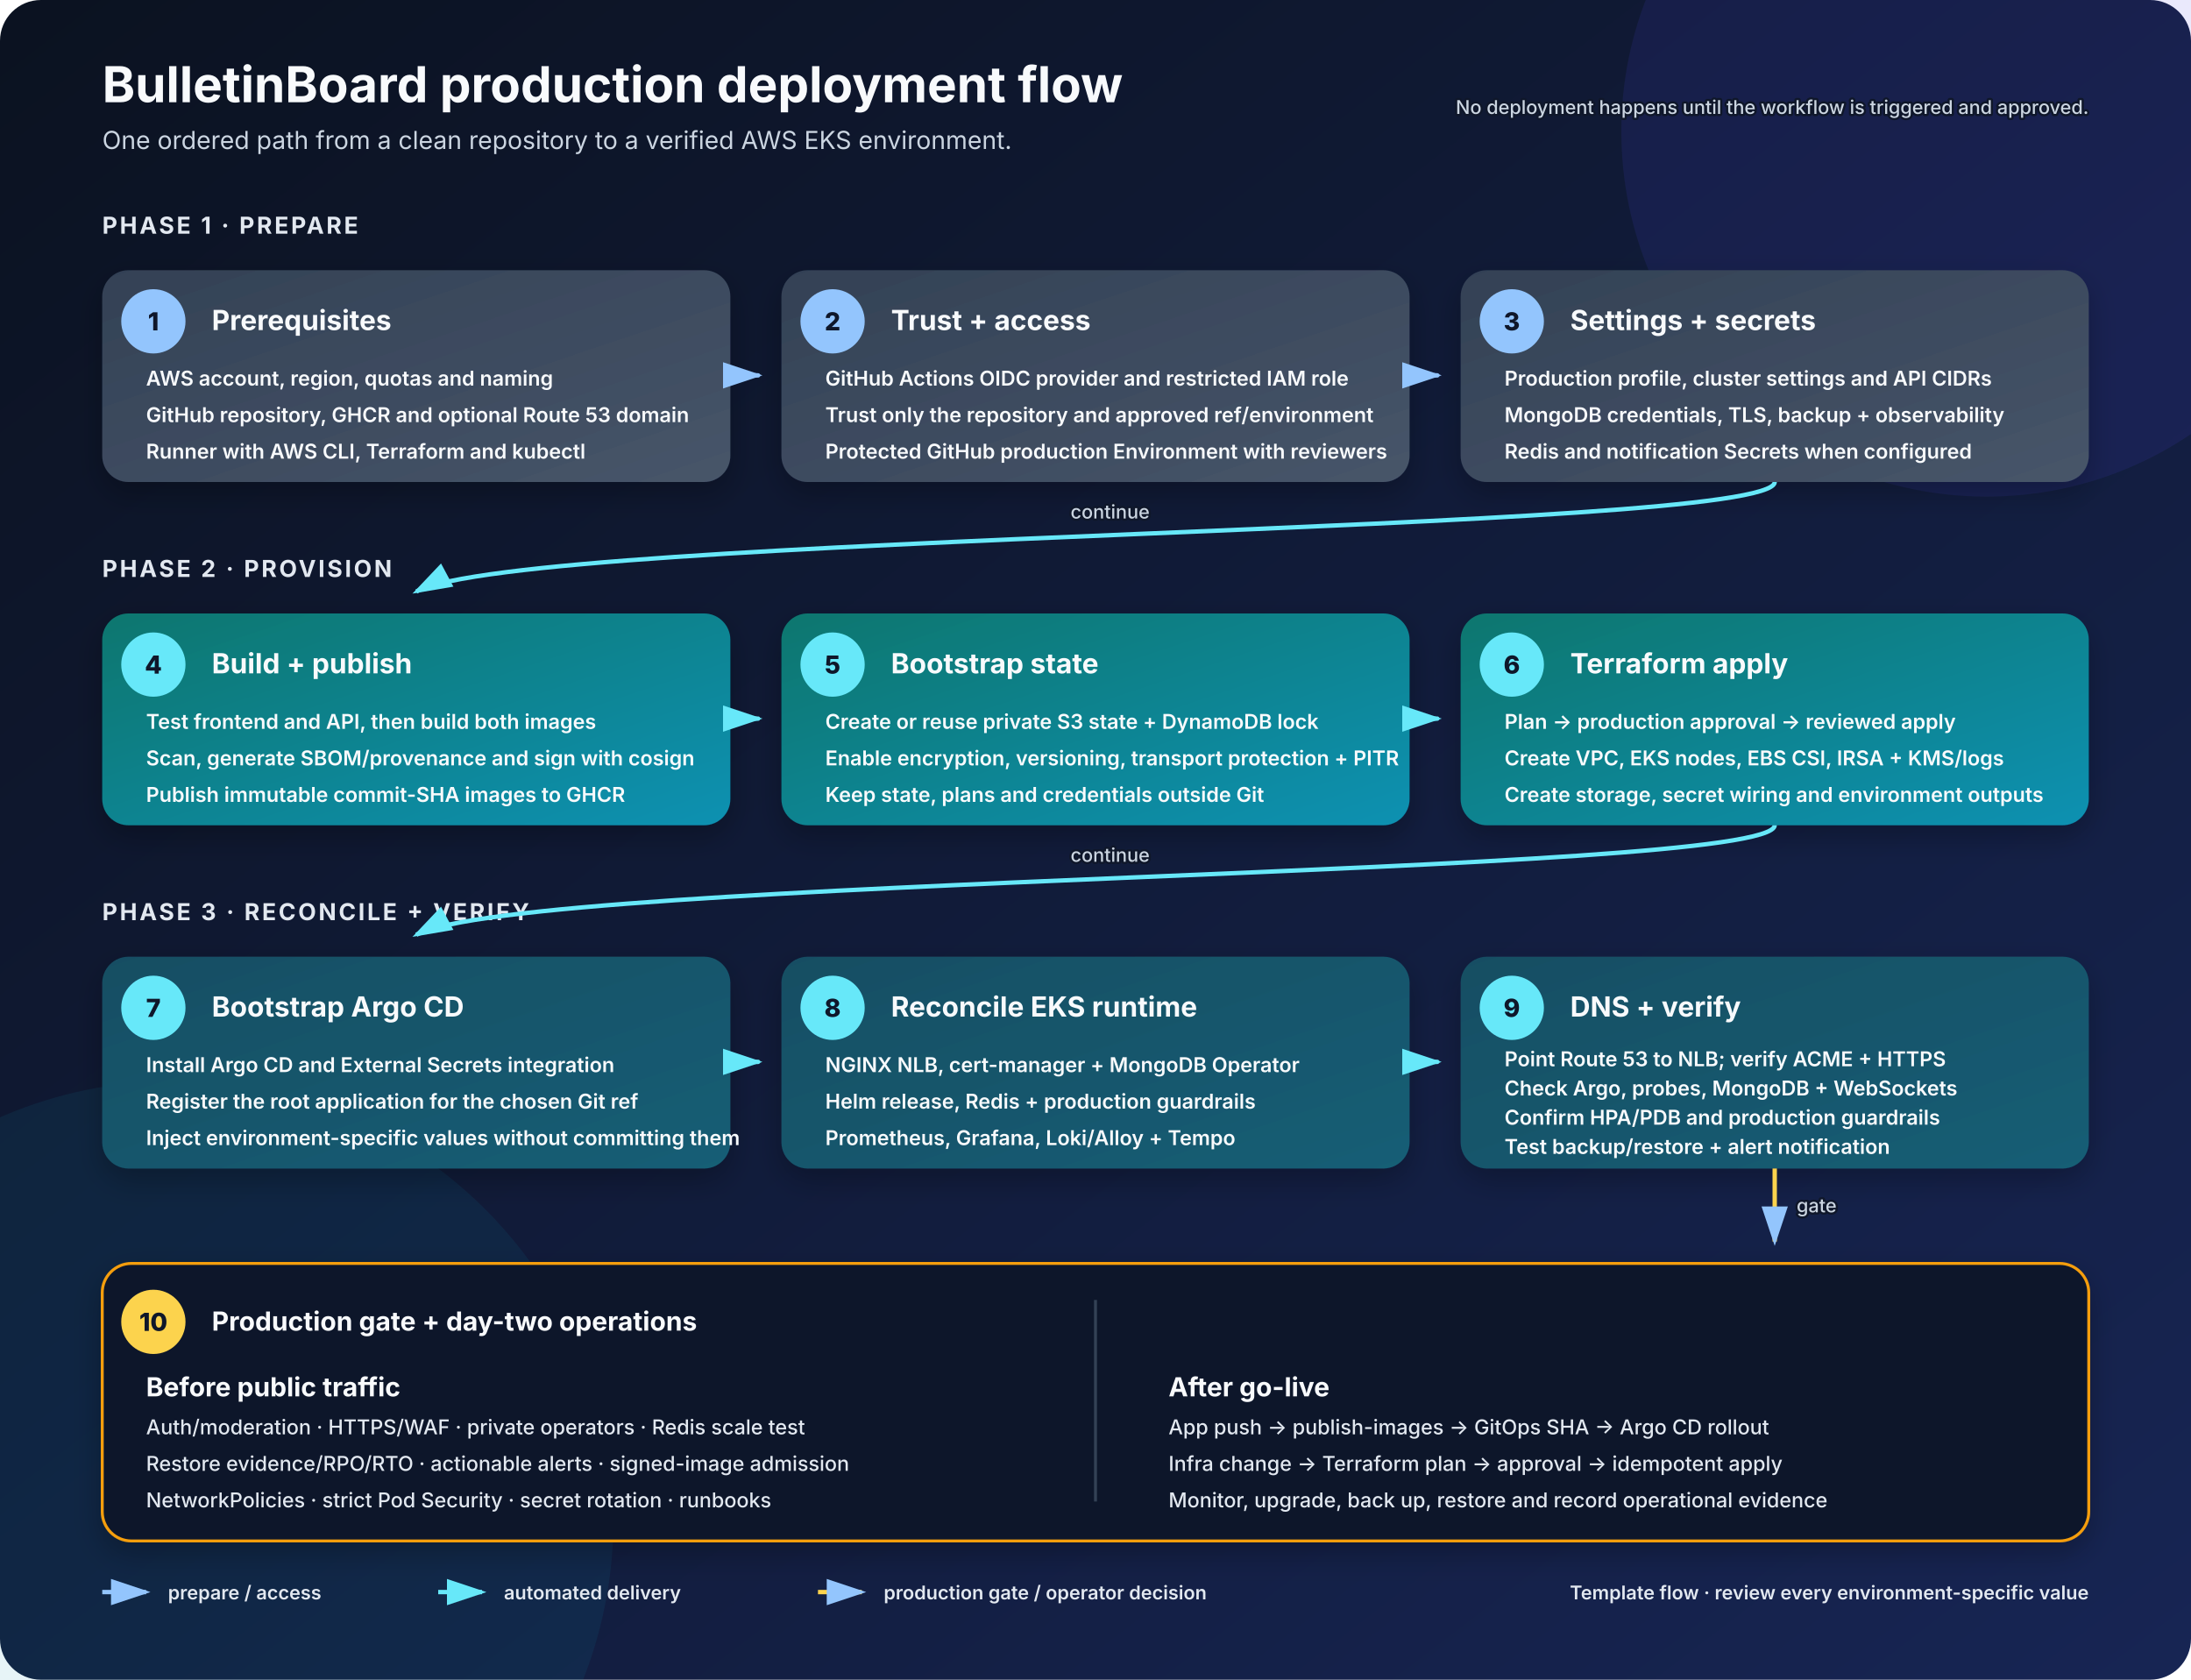
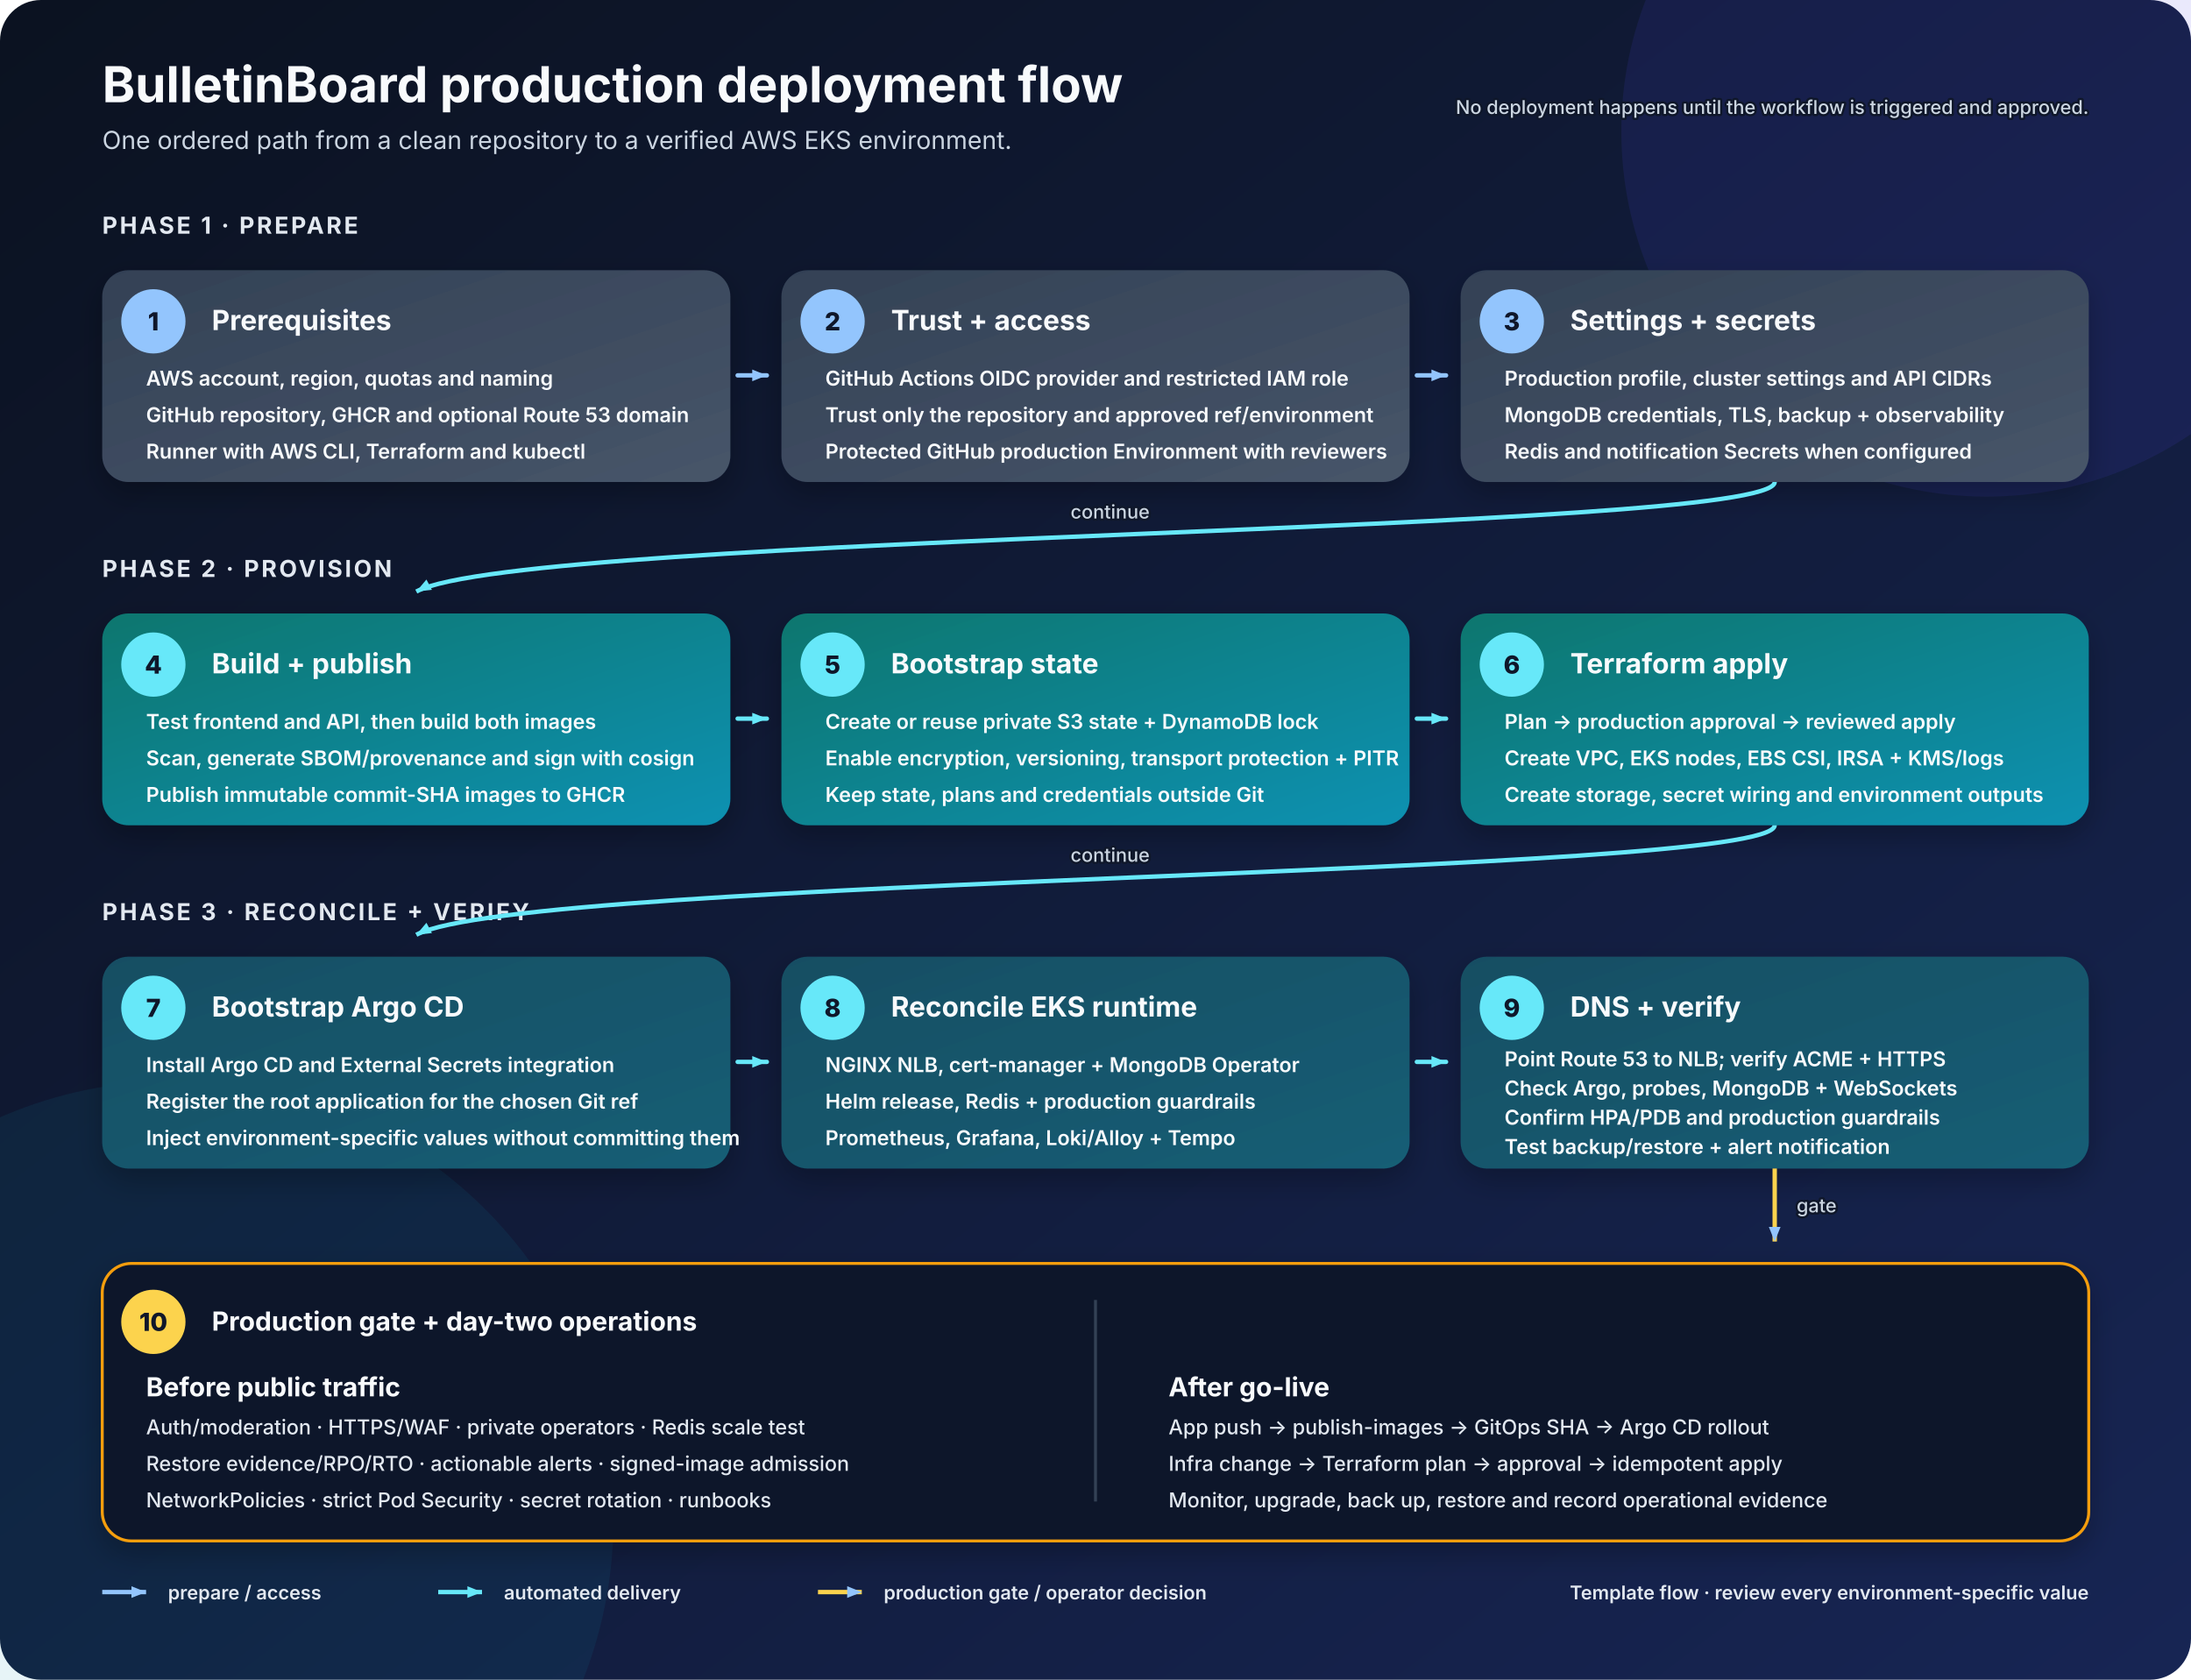
<svg xmlns="http://www.w3.org/2000/svg" width="1500" height="1150" viewBox="0 0 1500 1150" preserveAspectRatio="xMidYMid meet" shape-rendering="geometricPrecision" text-rendering="optimizeLegibility" role="img" aria-labelledby="title desc">
  <defs>
    <linearGradient id="bg" x1="0" y1="0" x2="1" y2="1">
      <stop offset="0" stop-color="#0b1220" />
      <stop offset="1" stop-color="#172554" />
    </linearGradient>
    <linearGradient id="prepare" x1="0" y1="0" x2="1" y2="1">
      <stop offset="0" stop-color="#334155" />
      <stop offset="1" stop-color="#475569" />
    </linearGradient>
    <linearGradient id="delivery" x1="0" y1="0" x2="1" y2="1">
      <stop offset="0" stop-color="#0f766e" />
      <stop offset="1" stop-color="#0891b2" />
    </linearGradient>
    <linearGradient id="runtime" x1="0" y1="0" x2="1" y2="1">
      <stop offset="0" stop-color="#164e63" />
      <stop offset="1" stop-color="#155e75" />
    </linearGradient>
    <linearGradient id="gate" x1="0" y1="0" x2="1" y2="1">
      <stop offset="0" stop-color="#92400e" />
      <stop offset="1" stop-color="#b91c1c" />
    </linearGradient>
    <filter id="shadow" x="-20%" y="-20%" width="140%" height="140%">
      <feDropShadow dx="0" dy="8" stdDeviation="10" flood-color="#000" flood-opacity=".25" />
    </filter>
-     <marker id="arrow" markerWidth="10" markerHeight="10" refX="8" refY="3" orient="auto">
-       <path d="M0,0 L0,6 L9,3 z" fill="#67e8f9" />
+     <marker id="arrow" markerUnits="userSpaceOnUse" markerWidth="10" markerHeight="8" refX="10" refY="4" orient="auto">
+       <path d="M0,0 L0,8 L10,4 z" fill="#67e8f9" />
    </marker>
-     <marker id="arrow-muted" markerWidth="10" markerHeight="10" refX="8" refY="3" orient="auto">
-       <path d="M0,0 L0,6 L9,3 z" fill="#93c5fd" />
+     <marker id="arrow-muted" markerUnits="userSpaceOnUse" markerWidth="10" markerHeight="8" refX="10" refY="4" orient="auto">
+       <path d="M0,0 L0,8 L10,4 z" fill="#93c5fd" />
    </marker>
    <style>
      .title { font: 700 34px Inter, ui-sans-serif, system-ui, sans-serif; fill: #f8fafc; }
      .subtitle { font: 400 17px Inter, ui-sans-serif, system-ui, sans-serif; fill: #cbd5e1; }
      .phase { font: 700 16px Inter, ui-sans-serif, system-ui, sans-serif; fill: #e2e8f0; letter-spacing: 1.6px; }
      .card-title { font: 700 19px Inter, ui-sans-serif, system-ui, sans-serif; fill: #f8fafc; }
      .card-text { font: 600 14px Inter, ui-sans-serif, system-ui, sans-serif; fill: #f8fafc; }
      .step { font: 800 17px Inter, ui-sans-serif, system-ui, sans-serif; fill: #0f172a; text-anchor: middle; dominant-baseline: central; }
      .flow-label { font: 500 13px Inter, ui-sans-serif, system-ui, sans-serif; fill: #cbd5e1; stroke: #0f172a; stroke-width: 3px; stroke-linejoin: round; paint-order: stroke fill; }
      .footer-title { font: 700 18px Inter, ui-sans-serif, system-ui, sans-serif; fill: #f8fafc; }
      .footer-text { font: 500 14px Inter, ui-sans-serif, system-ui, sans-serif; fill: #e2e8f0; }
      .legend { font: 600 13px Inter, ui-sans-serif, system-ui, sans-serif; fill: #e2e8f0; }
    </style>
  </defs>
  <rect width="1500" height="1150" rx="28" fill="url(#bg)" />
  <circle cx="1360" cy="90" r="250" fill="#4f46e5" opacity=".12" />
  <circle cx="120" cy="1040" r="300" fill="#0891b2" opacity=".10" />
  <text x="70" y="70" class="title">BulletinBoard production deployment flow</text>
  <text x="70" y="102" class="subtitle">One ordered path from a clean repository to a verified AWS EKS environment.</text>
  <text x="1430" y="78" class="flow-label" text-anchor="end">No deployment happens until the workflow is triggered and approved.</text>
  <text x="70" y="160" class="phase">PHASE 1 · PREPARE</text>
  <g>
    <rect filter="url(#shadow)" x="70" y="185" width="430" height="145" rx="18" fill="url(#prepare)" />
    <circle cx="105" cy="220" r="22" fill="#93c5fd" />
    <text x="105" y="220" class="step">1</text>
    <text x="145" y="226" class="card-title">Prerequisites</text>
    <text x="100" y="264" class="card-text">AWS account, region, quotas and naming</text>
    <text x="100" y="289" class="card-text">GitHub repository, GHCR and optional Route 53 domain</text>
    <text x="100" y="314" class="card-text">Runner with AWS CLI, Terraform and kubectl</text>
  </g>
  <g>
    <rect filter="url(#shadow)" x="535" y="185" width="430" height="145" rx="18" fill="url(#prepare)" />
    <circle cx="570" cy="220" r="22" fill="#93c5fd" />
    <text x="570" y="220" class="step">2</text>
    <text x="610" y="226" class="card-title">Trust + access</text>
    <text x="565" y="264" class="card-text">GitHub Actions OIDC provider and restricted IAM role</text>
    <text x="565" y="289" class="card-text">Trust only the repository and approved ref/environment</text>
    <text x="565" y="314" class="card-text">Protected GitHub production Environment with reviewers</text>
  </g>
  <g>
    <rect filter="url(#shadow)" x="1000" y="185" width="430" height="145" rx="18" fill="url(#prepare)" />
    <circle cx="1035" cy="220" r="22" fill="#93c5fd" />
    <text x="1035" y="220" class="step">3</text>
    <text x="1075" y="226" class="card-title">Settings + secrets</text>
    <text x="1030" y="264" class="card-text">Production profile, cluster settings and API CIDRs</text>
    <text x="1030" y="289" class="card-text">MongoDB credentials, TLS, backup + observability</text>
    <text x="1030" y="314" class="card-text">Redis and notification Secrets when configured</text>
  </g>
-   <path d="M506 257 L519 257" fill="none" stroke="#93c5fd" stroke-width="3" stroke-linecap="round" marker-end="url(#arrow-muted)" />
-   <path d="M971 257 L984 257" fill="none" stroke="#93c5fd" stroke-width="3" stroke-linecap="round" marker-end="url(#arrow-muted)" />
+   <path d="M505 257 L525 257" fill="none" stroke="#93c5fd" stroke-width="3" stroke-linecap="round" marker-end="url(#arrow-muted)" />
+   <path d="M970 257 L990 257" fill="none" stroke="#93c5fd" stroke-width="3" stroke-linecap="round" marker-end="url(#arrow-muted)" />
  <text x="70" y="395" class="phase">PHASE 2 · PROVISION</text>
  <g>
    <rect filter="url(#shadow)" x="70" y="420" width="430" height="145" rx="18" fill="url(#delivery)" />
    <circle cx="105" cy="455" r="22" fill="#67e8f9" />
    <text x="105" y="455" class="step">4</text>
    <text x="145" y="461" class="card-title">Build + publish</text>
    <text x="100" y="499" class="card-text">Test frontend and API, then build both images</text>
    <text x="100" y="524" class="card-text">Scan, generate SBOM/provenance and sign with cosign</text>
    <text x="100" y="549" class="card-text">Publish immutable commit-SHA images to GHCR</text>
  </g>
  <g>
    <rect filter="url(#shadow)" x="535" y="420" width="430" height="145" rx="18" fill="url(#delivery)" />
    <circle cx="570" cy="455" r="22" fill="#67e8f9" />
    <text x="570" y="455" class="step">5</text>
    <text x="610" y="461" class="card-title">Bootstrap state</text>
    <text x="565" y="499" class="card-text">Create or reuse private S3 state + DynamoDB lock</text>
    <text x="565" y="524" class="card-text">Enable encryption, versioning, transport protection + PITR</text>
    <text x="565" y="549" class="card-text">Keep state, plans and credentials outside Git</text>
  </g>
  <g>
    <rect filter="url(#shadow)" x="1000" y="420" width="430" height="145" rx="18" fill="url(#delivery)" />
    <circle cx="1035" cy="455" r="22" fill="#67e8f9" />
    <text x="1035" y="455" class="step">6</text>
    <text x="1075" y="461" class="card-title">Terraform apply</text>
    <text x="1030" y="499" class="card-text">Plan → production approval → reviewed apply</text>
    <text x="1030" y="524" class="card-text">Create VPC, EKS nodes, EBS CSI, IRSA + KMS/logs</text>
    <text x="1030" y="549" class="card-text">Create storage, secret wiring and environment outputs</text>
  </g>
  <path d="M1215 330 C1215 365 360 365 285 405" fill="none" stroke="#67e8f9" stroke-width="3" marker-end="url(#arrow)" />
  <text x="760" y="355" class="flow-label" text-anchor="middle">continue</text>
-   <path d="M506 492 L519 492" fill="none" stroke="#67e8f9" stroke-width="3" stroke-linecap="round" marker-end="url(#arrow)" />
-   <path d="M971 492 L984 492" fill="none" stroke="#67e8f9" stroke-width="3" stroke-linecap="round" marker-end="url(#arrow)" />
+   <path d="M505 492 L525 492" fill="none" stroke="#67e8f9" stroke-width="3" stroke-linecap="round" marker-end="url(#arrow)" />
+   <path d="M970 492 L990 492" fill="none" stroke="#67e8f9" stroke-width="3" stroke-linecap="round" marker-end="url(#arrow)" />
  <text x="70" y="630" class="phase">PHASE 3 · RECONCILE + VERIFY</text>
  <g>
    <rect filter="url(#shadow)" x="70" y="655" width="430" height="145" rx="18" fill="url(#runtime)" />
    <circle cx="105" cy="690" r="22" fill="#67e8f9" />
    <text x="105" y="690" class="step">7</text>
    <text x="145" y="696" class="card-title">Bootstrap Argo CD</text>
    <text x="100" y="734" class="card-text">Install Argo CD and External Secrets integration</text>
    <text x="100" y="759" class="card-text">Register the root application for the chosen Git ref</text>
    <text x="100" y="784" class="card-text">Inject environment-specific values without committing them</text>
  </g>
  <g>
    <rect filter="url(#shadow)" x="535" y="655" width="430" height="145" rx="18" fill="url(#runtime)" />
    <circle cx="570" cy="690" r="22" fill="#67e8f9" />
    <text x="570" y="690" class="step">8</text>
    <text x="610" y="696" class="card-title">Reconcile EKS runtime</text>
    <text x="565" y="734" class="card-text">NGINX NLB, cert-manager + MongoDB Operator</text>
    <text x="565" y="759" class="card-text">Helm release, Redis + production guardrails</text>
    <text x="565" y="784" class="card-text">Prometheus, Grafana, Loki/Alloy + Tempo</text>
  </g>
  <g>
    <rect filter="url(#shadow)" x="1000" y="655" width="430" height="145" rx="18" fill="url(#runtime)" />
    <circle cx="1035" cy="690" r="22" fill="#67e8f9" />
    <text x="1035" y="690" class="step">9</text>
    <text x="1075" y="696" class="card-title">DNS + verify</text>
    <text x="1030" y="730" class="card-text">Point Route 53 to NLB; verify ACME + HTTPS</text>
    <text x="1030" y="750" class="card-text">Check Argo, probes, MongoDB + WebSockets</text>
    <text x="1030" y="770" class="card-text">Confirm HPA/PDB and production guardrails</text>
    <text x="1030" y="790" class="card-text">Test backup/restore + alert notification</text>
  </g>
-   <path d="M506 727 L519 727" fill="none" stroke="#67e8f9" stroke-width="3" stroke-linecap="round" marker-end="url(#arrow)" />
-   <path d="M971 727 L984 727" fill="none" stroke="#67e8f9" stroke-width="3" stroke-linecap="round" marker-end="url(#arrow)" />
+   <path d="M505 727 L525 727" fill="none" stroke="#67e8f9" stroke-width="3" stroke-linecap="round" marker-end="url(#arrow)" />
+   <path d="M970 727 L990 727" fill="none" stroke="#67e8f9" stroke-width="3" stroke-linecap="round" marker-end="url(#arrow)" />
  <path d="M1215 565 C1215 600 360 600 285 640" fill="none" stroke="#67e8f9" stroke-width="3" marker-end="url(#arrow)" />
  <text x="760" y="590" class="flow-label" text-anchor="middle">continue</text>
  <path d="M1215 800 L1215 850" fill="none" stroke="#fcd34d" stroke-width="3" marker-end="url(#arrow-muted)" />
  <text x="1230" y="830" class="flow-label">gate</text>
  <g>
    <rect filter="url(#shadow)" x="70" y="865" width="1360" height="190" rx="20" fill="#0f172a" stroke="#f59e0b" stroke-width="2" />
    <circle cx="105" cy="905" r="22" fill="#fcd34d" />
    <text x="105" y="905" class="step">10</text>
    <text x="145" y="911" class="footer-title">Production gate + day-two operations</text>
    <line x1="750" y1="890" x2="750" y2="1028" stroke="#334155" stroke-width="2" />
    <text x="100" y="956" class="footer-title">Before public traffic</text>
    <text x="100" y="982" class="footer-text">Auth/moderation · HTTPS/WAF · private operators · Redis scale test</text>
    <text x="100" y="1007" class="footer-text">Restore evidence/RPO/RTO · actionable alerts · signed-image admission</text>
    <text x="100" y="1032" class="footer-text">NetworkPolicies · strict Pod Security · secret rotation · runbooks</text>
    <text x="800" y="956" class="footer-title">After go-live</text>
    <text x="800" y="982" class="footer-text">App push → publish-images → GitOps SHA → Argo CD rollout</text>
    <text x="800" y="1007" class="footer-text">Infra change → Terraform plan → approval → idempotent apply</text>
    <text x="800" y="1032" class="footer-text">Monitor, upgrade, back up, restore and record operational evidence</text>
  </g>
  <line x1="70" y1="1090" x2="100" y2="1090" stroke="#93c5fd" stroke-width="3" marker-end="url(#arrow-muted)" />
  <text x="115" y="1095" class="legend">prepare / access</text>
  <line x1="300" y1="1090" x2="330" y2="1090" stroke="#67e8f9" stroke-width="3" marker-end="url(#arrow)" />
  <text x="345" y="1095" class="legend">automated delivery</text>
  <line x1="560" y1="1090" x2="590" y2="1090" stroke="#fcd34d" stroke-width="3" marker-end="url(#arrow-muted)" />
  <text x="605" y="1095" class="legend">production gate / operator decision</text>
  <text x="1430" y="1095" class="legend" text-anchor="end">Template flow · review every environment-specific value</text>
</svg>
